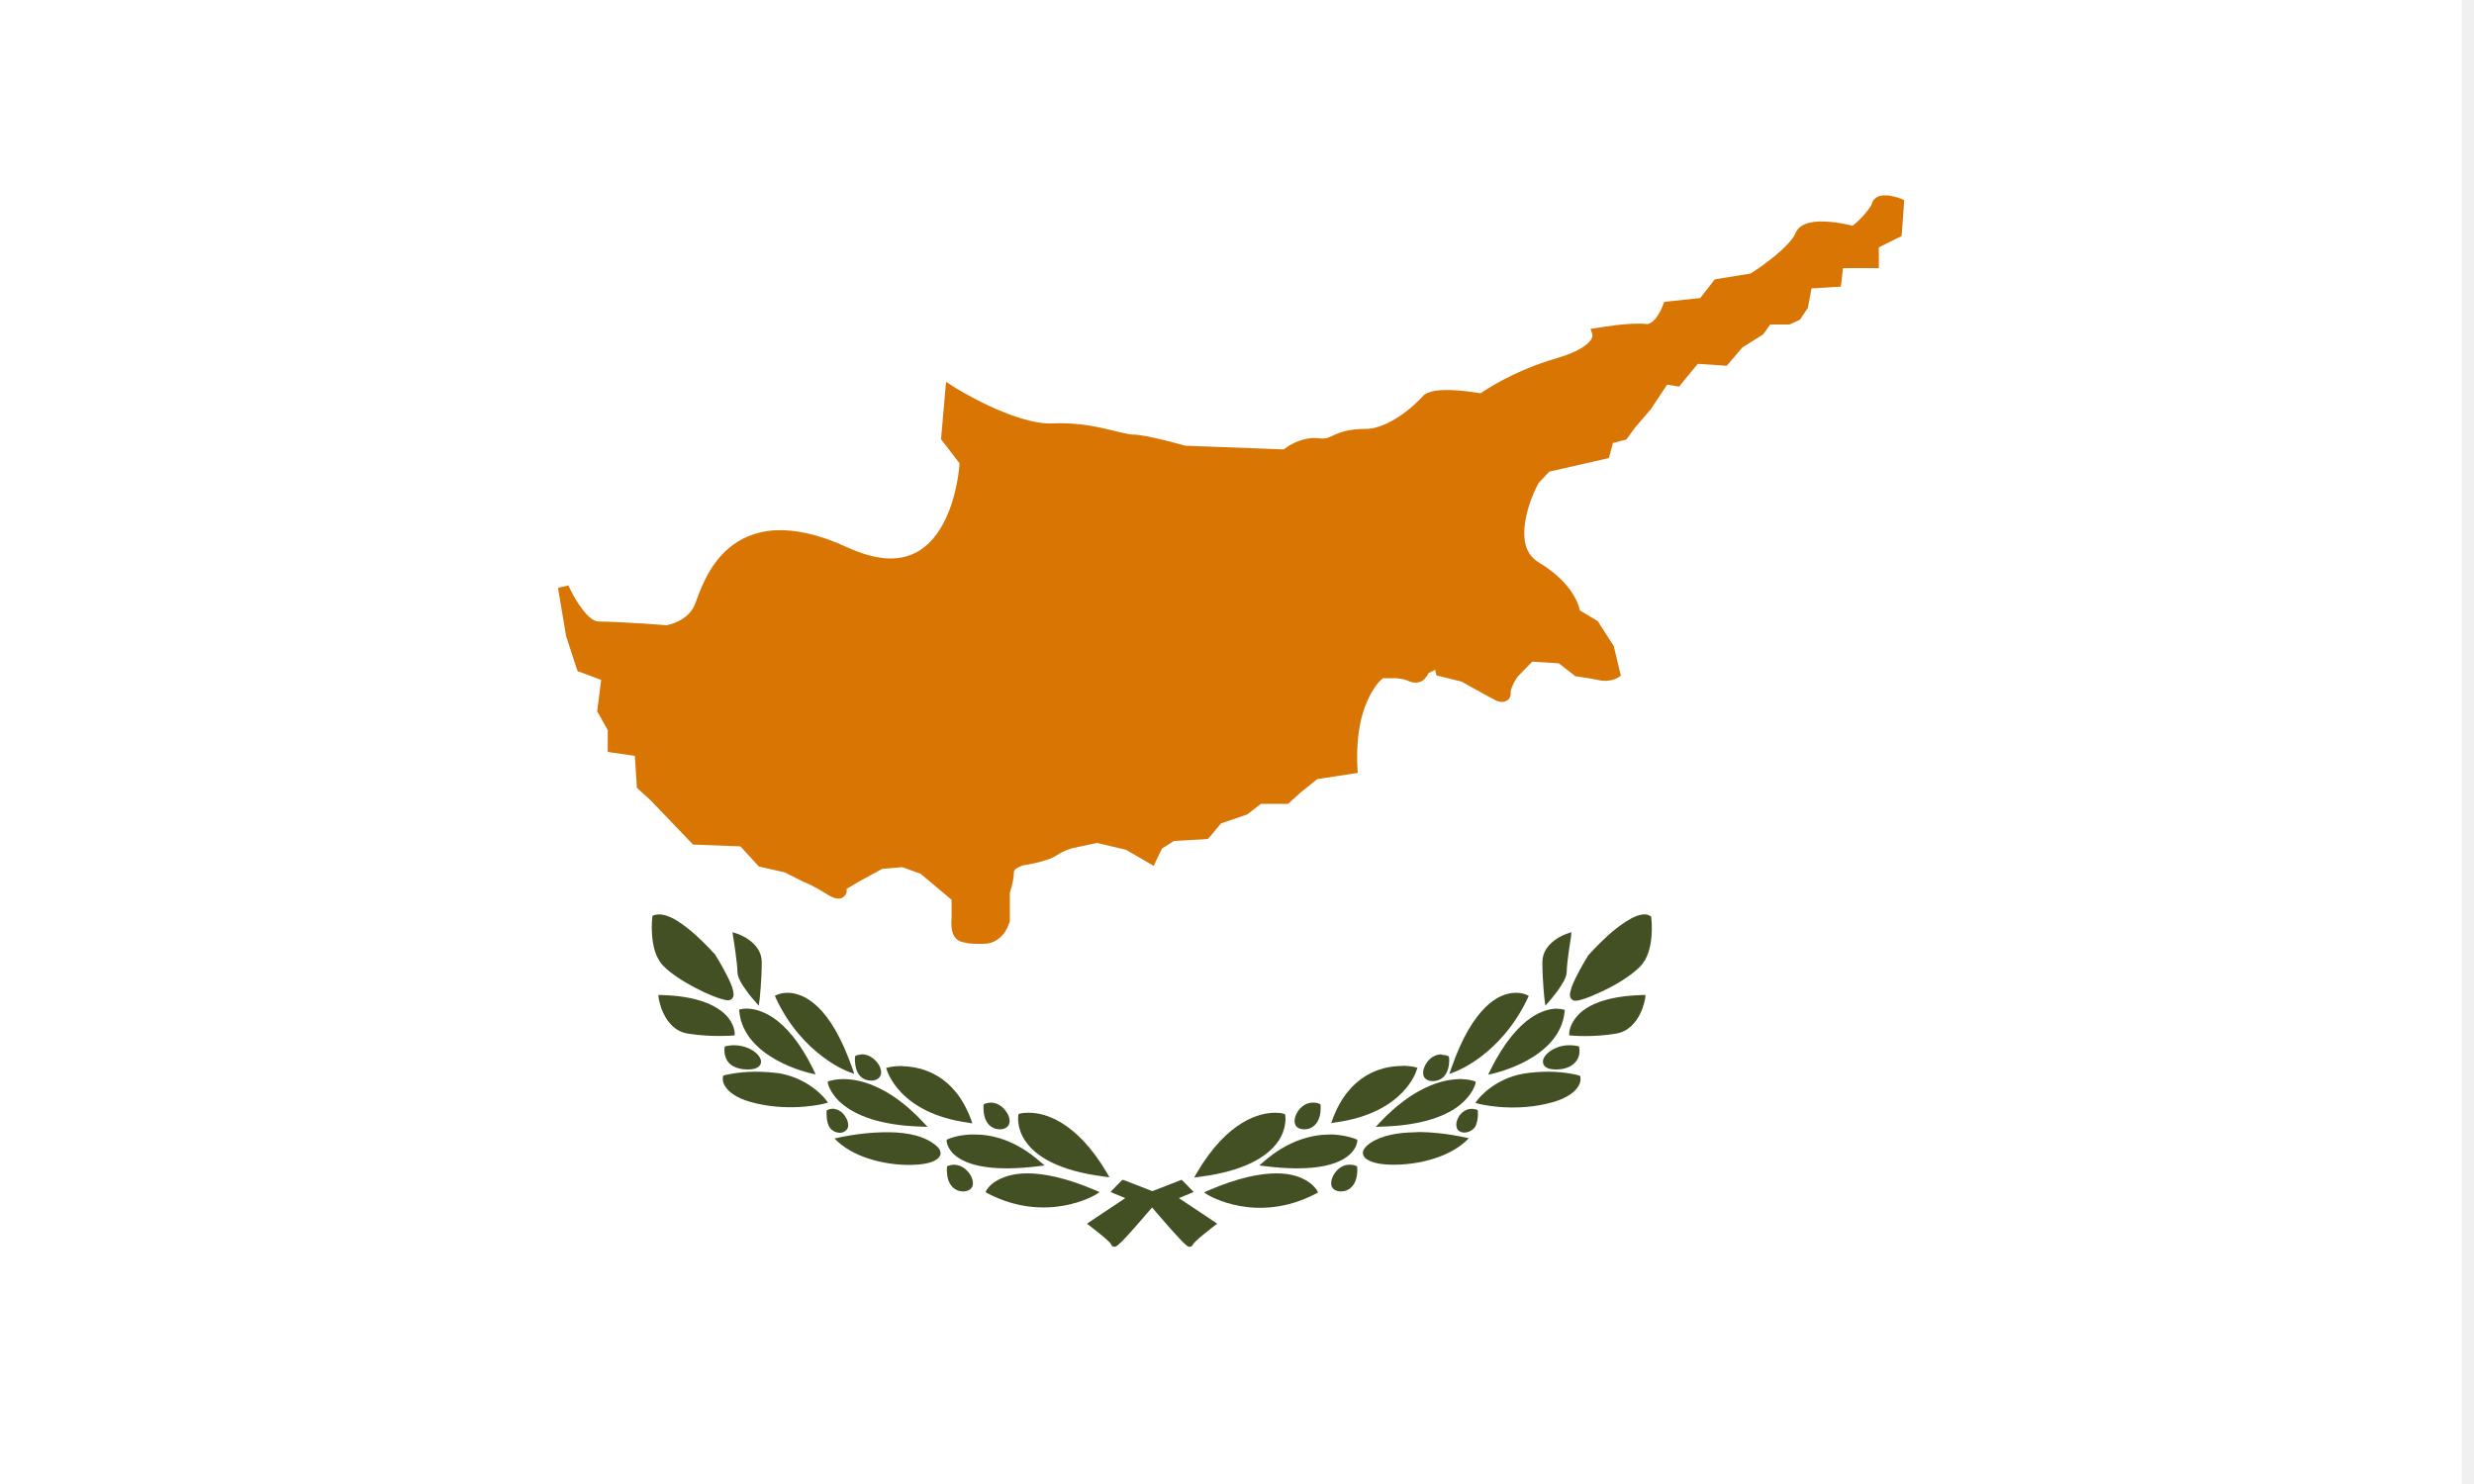
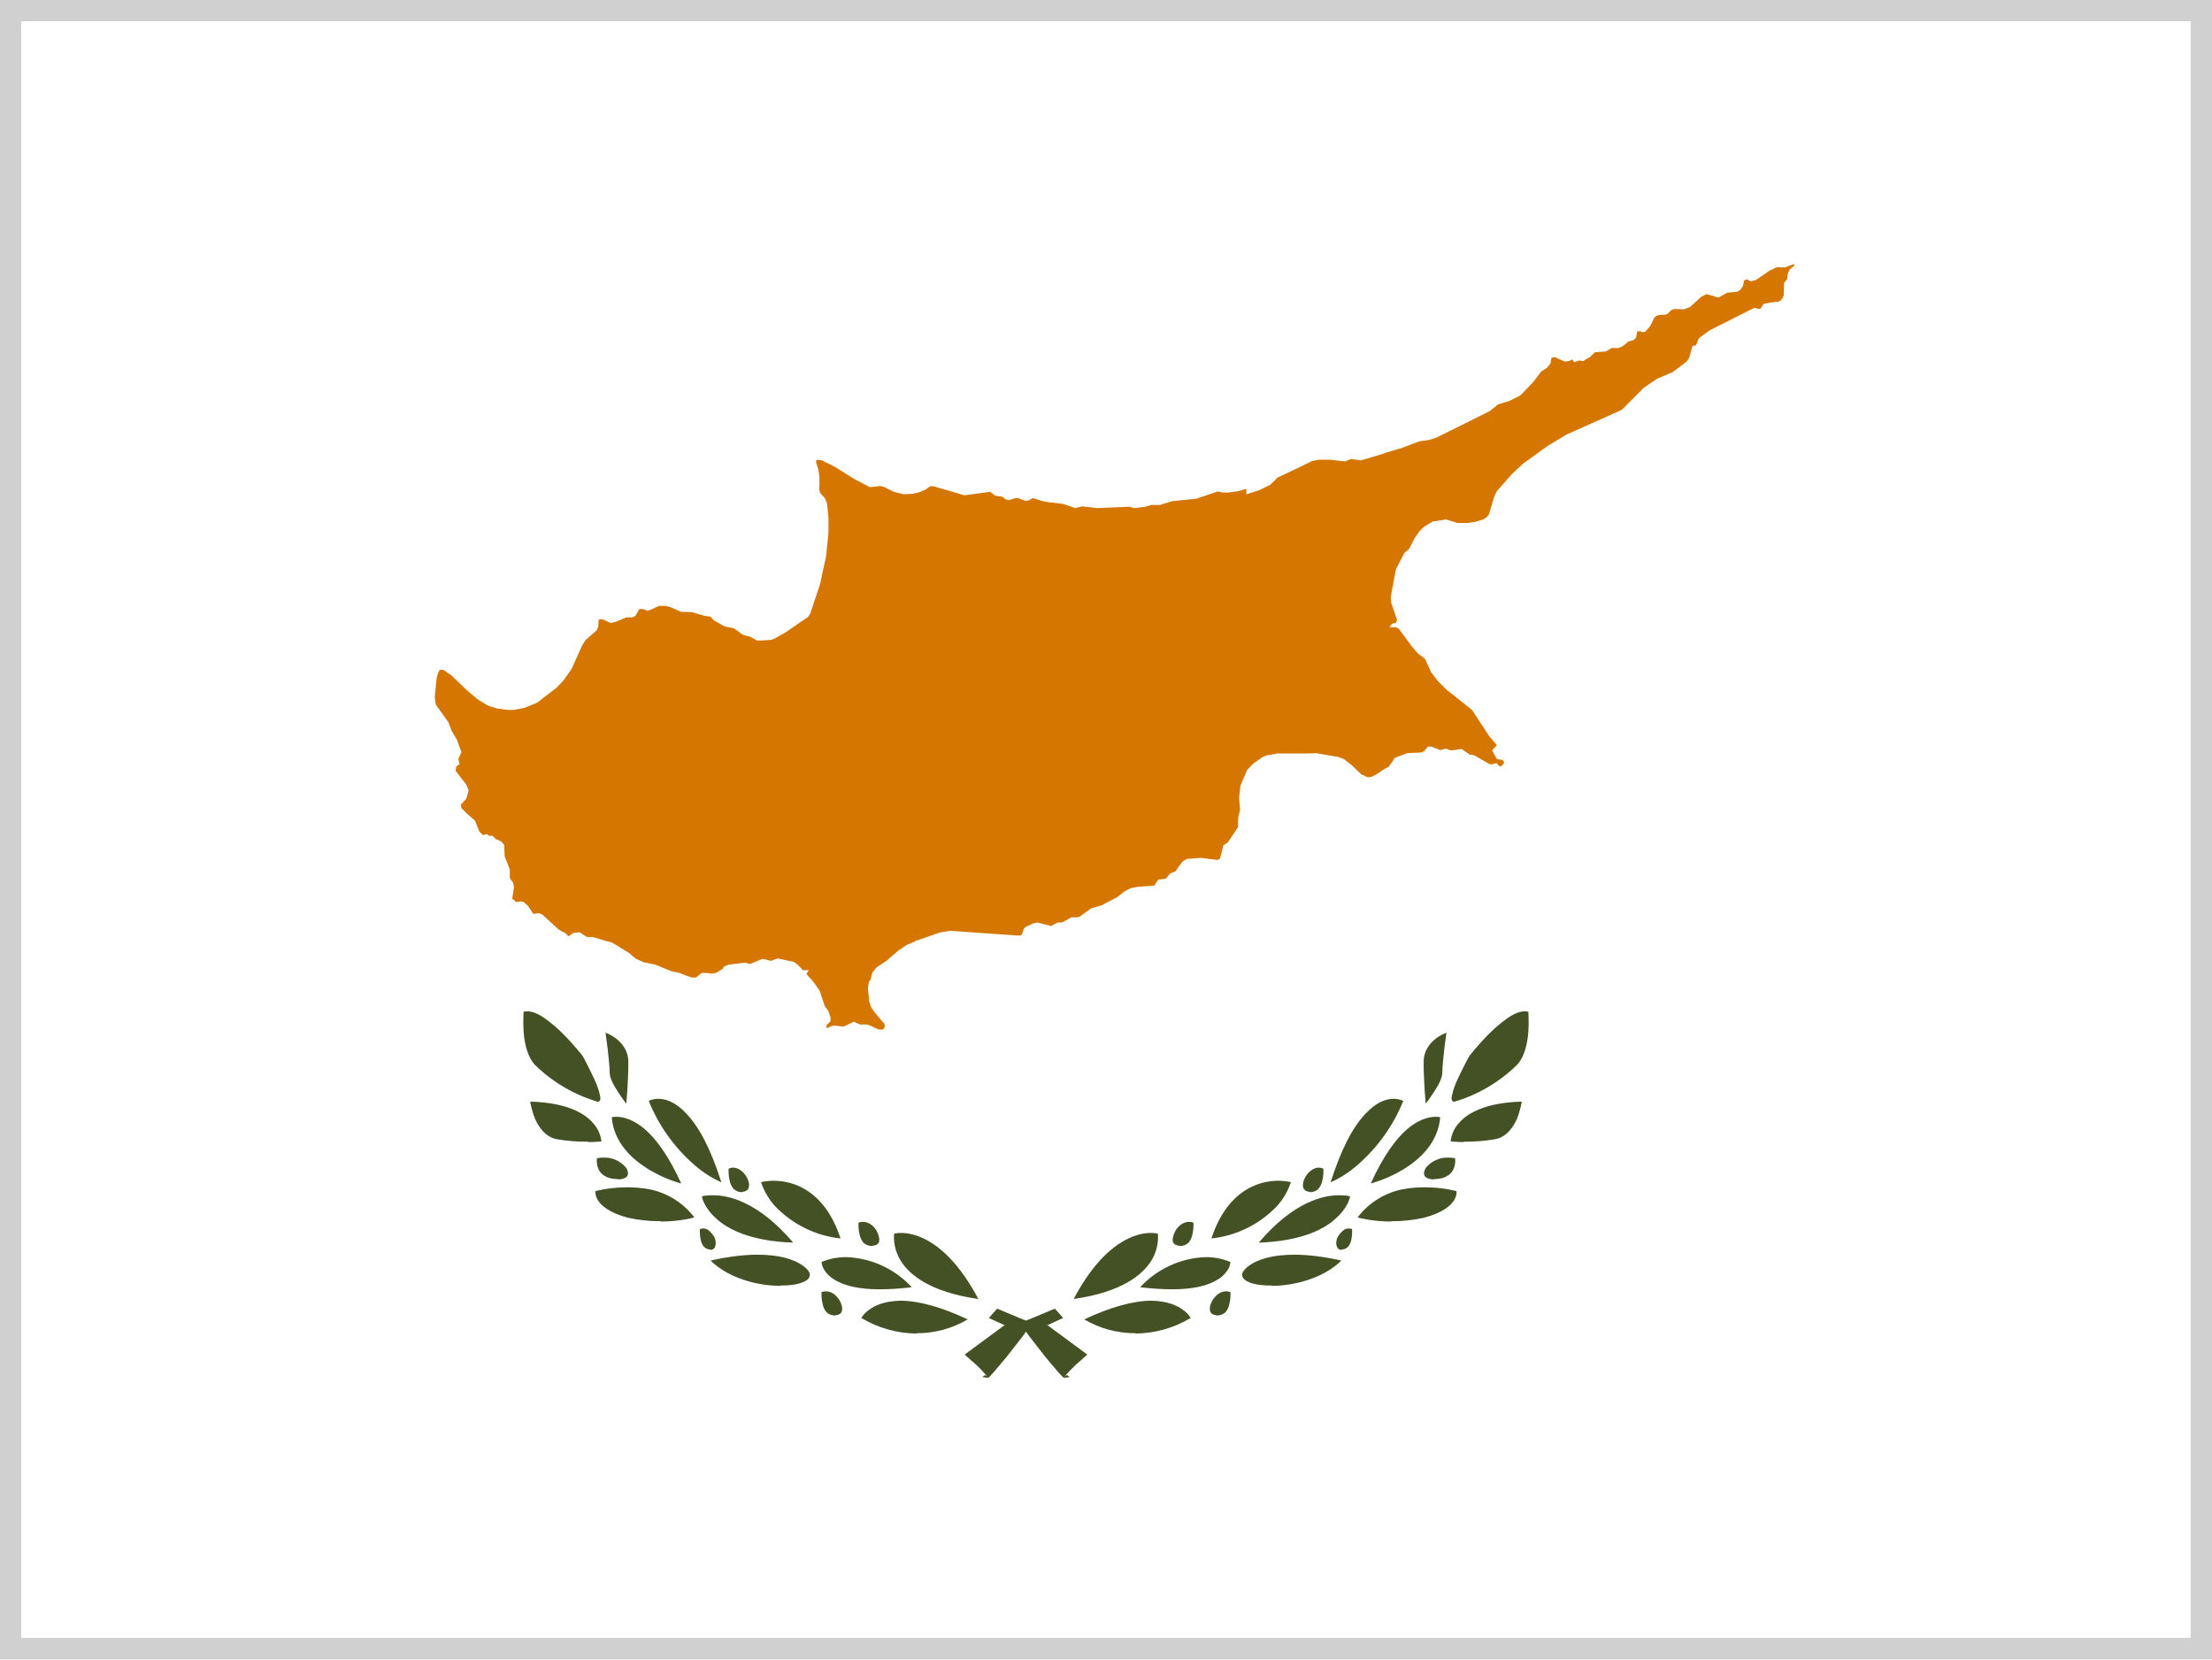
- <svg xmlns="http://www.w3.org/2000/svg" width="50px" height="30px" viewBox="0 0 50 30" version="1.1">
-   <g id="FranceConnect+" stroke="none" stroke-width="1" fill="none" fill-rule="evenodd">
-     <g id="flag/cyprus" fill-rule="nonzero">
-       <rect id="Rectangle" fill="#FFFFFF" x="0" y="0" width="49.751" height="30" />
-       <path d="M13.317,18.485 C13.284,18.485 13.25,18.49 13.223,18.5 L13.19,18.51 L13.184,18.54 C13.184,18.54 13.162,18.705 13.179,18.91 C13.195,19.115 13.245,19.36 13.405,19.525 C13.56,19.685 13.814,19.845 14.063,19.975 C14.312,20.105 14.549,20.2 14.693,20.22 C14.715,20.225 14.743,20.22 14.765,20.21 C14.787,20.2 14.804,20.18 14.815,20.16 C14.831,20.12 14.826,20.085 14.82,20.045 C14.804,19.96 14.76,19.855 14.704,19.745 C14.599,19.53 14.461,19.31 14.461,19.31 L14.461,19.305 L14.456,19.3 C14.456,19.3 14.279,19.1 14.052,18.895 C13.936,18.795 13.809,18.69 13.687,18.615 C13.566,18.54 13.438,18.485 13.317,18.485 Z" id="Path" fill="#435024" />
-       <path d="M33.239,18.485 C33.118,18.485 32.996,18.545 32.869,18.625 C32.742,18.705 32.615,18.805 32.504,18.905 C32.278,19.11 32.101,19.31 32.101,19.31 L32.095,19.315 L32.095,19.32 C32.095,19.32 31.957,19.54 31.852,19.755 C31.797,19.865 31.752,19.97 31.736,20.055 C31.725,20.095 31.725,20.135 31.741,20.17 C31.752,20.19 31.769,20.21 31.791,20.22 C31.813,20.23 31.841,20.23 31.863,20.23 C32.007,20.21 32.244,20.11 32.493,19.985 C32.742,19.86 32.996,19.695 33.151,19.535 C33.311,19.37 33.361,19.125 33.378,18.92 C33.394,18.715 33.372,18.55 33.372,18.55 L33.367,18.52 L33.333,18.51 C33.306,18.49 33.273,18.485 33.239,18.485 Z" id="Path" fill="#435024" />
-       <path d="M14.804,18.845 L14.815,18.925 C14.815,18.925 14.837,19.055 14.859,19.215 C14.881,19.375 14.903,19.55 14.903,19.64 C14.903,19.76 14.992,19.9 15.08,20.02 C15.163,20.14 15.252,20.235 15.252,20.235 L15.334,20.33 L15.351,20.21 C15.351,20.21 15.395,19.83 15.395,19.45 C15.395,19.035 14.898,18.875 14.898,18.875 L14.804,18.845 Z" id="Path" fill="#435024" />
-       <path d="M31.758,18.845 L31.669,18.875 C31.669,18.875 31.172,19.035 31.172,19.45 C31.172,19.83 31.216,20.21 31.216,20.21 L31.233,20.33 L31.316,20.235 C31.316,20.235 31.399,20.14 31.487,20.02 C31.57,19.9 31.664,19.76 31.664,19.64 C31.664,19.55 31.686,19.37 31.708,19.215 C31.73,19.06 31.752,18.925 31.752,18.925 L31.758,18.845 Z" id="Path" fill="#435024" />
-       <path d="M15.887,20.07 C15.777,20.075 15.705,20.11 15.705,20.11 L15.661,20.13 L15.677,20.17 C15.948,20.755 16.318,21.13 16.617,21.355 C16.915,21.585 17.159,21.67 17.159,21.67 L17.264,21.71 L17.231,21.61 C17.004,20.96 16.761,20.58 16.534,20.36 C16.307,20.14 16.092,20.075 15.937,20.07 C15.92,20.07 15.904,20.07 15.887,20.07 Z" id="Path" fill="#435024" />
-       <path d="M30.619,20.07 C30.464,20.075 30.249,20.135 30.022,20.36 C29.795,20.585 29.547,20.965 29.326,21.61 L29.292,21.71 L29.397,21.67 C29.397,21.67 29.635,21.585 29.939,21.355 C30.238,21.125 30.608,20.75 30.879,20.17 L30.896,20.13 L30.851,20.11 C30.851,20.11 30.779,20.075 30.669,20.07 C30.652,20.07 30.636,20.07 30.619,20.07 Z" id="Path" fill="#435024" />
-       <path d="M13.306,20.115 L13.311,20.175 C13.311,20.175 13.333,20.335 13.416,20.5 C13.499,20.665 13.643,20.855 13.903,20.895 C14.373,20.97 14.798,20.935 14.798,20.935 L14.848,20.93 L14.848,20.885 C14.848,20.885 14.848,20.69 14.655,20.505 C14.461,20.32 14.091,20.135 13.372,20.115 L13.306,20.115 Z" id="Path" fill="#435024" />
-       <path d="M33.256,20.115 L33.19,20.115 C32.471,20.135 32.095,20.315 31.907,20.505 C31.719,20.695 31.714,20.885 31.714,20.885 L31.714,20.93 L31.763,20.935 C31.763,20.935 32.189,20.975 32.659,20.895 C32.913,20.855 33.062,20.665 33.145,20.5 C33.228,20.335 33.25,20.175 33.25,20.175 L33.256,20.115 Z" id="Path" fill="#435024" />
-       <path d="M15.064,20.39 C15.014,20.39 14.981,20.4 14.981,20.4 L14.936,20.41 L14.942,20.45 C14.986,20.925 15.351,21.24 15.694,21.43 C16.036,21.62 16.374,21.695 16.374,21.695 L16.484,21.72 L16.44,21.625 C16.164,21.055 15.876,20.745 15.627,20.575 C15.379,20.41 15.174,20.385 15.064,20.39 Z" id="Path" fill="#435024" />
-       <path d="M31.448,20.39 C31.332,20.395 31.15,20.43 30.934,20.58 C30.691,20.75 30.404,21.06 30.122,21.63 L30.077,21.725 L30.188,21.7 C30.188,21.7 30.52,21.625 30.868,21.435 C31.211,21.245 31.575,20.93 31.62,20.455 L31.625,20.415 L31.581,20.405 C31.581,20.405 31.548,20.395 31.498,20.395 C31.481,20.39 31.465,20.39 31.448,20.39 Z" id="Path" fill="#435024" />
-       <path d="M14.831,21.13 C14.787,21.13 14.737,21.135 14.688,21.145 L14.649,21.155 L14.643,21.19 C14.643,21.19 14.627,21.295 14.677,21.405 C14.726,21.515 14.859,21.62 15.113,21.62 C15.229,21.62 15.312,21.595 15.357,21.535 C15.401,21.475 15.379,21.405 15.334,21.345 C15.246,21.23 15.058,21.13 14.831,21.13 Z" id="Path" fill="#435024" />
-       <path d="M31.73,21.13 C31.504,21.125 31.316,21.23 31.227,21.345 C31.183,21.405 31.166,21.475 31.205,21.535 C31.244,21.595 31.332,21.62 31.448,21.62 C31.703,21.62 31.83,21.51 31.885,21.405 C31.94,21.3 31.918,21.19 31.918,21.19 L31.913,21.155 L31.874,21.145 C31.824,21.135 31.774,21.13 31.73,21.13 Z" id="Path" fill="#435024" />
-       <path d="M17.418,21.315 C17.385,21.315 17.347,21.325 17.313,21.335 L17.286,21.345 L17.28,21.375 C17.28,21.375 17.269,21.485 17.302,21.6 C17.319,21.66 17.347,21.72 17.396,21.765 C17.446,21.815 17.518,21.845 17.612,21.845 C17.7,21.845 17.767,21.805 17.794,21.745 C17.822,21.685 17.805,21.62 17.778,21.555 C17.717,21.44 17.584,21.31 17.418,21.315 Z" id="Path" fill="#435024" />
-       <path d="M29.11,21.315 C28.955,21.325 28.839,21.445 28.789,21.565 C28.762,21.63 28.751,21.695 28.773,21.755 C28.795,21.815 28.867,21.855 28.955,21.855 C29.049,21.855 29.121,21.82 29.171,21.775 C29.221,21.725 29.248,21.665 29.265,21.61 C29.298,21.495 29.287,21.385 29.287,21.385 L29.281,21.355 L29.254,21.345 C29.221,21.33 29.182,21.325 29.149,21.325 C29.132,21.315 29.121,21.315 29.11,21.315 Z" id="Path" fill="#435024" />
-       <path d="M18.192,21.55 C18.054,21.555 17.966,21.575 17.966,21.575 L17.91,21.59 L17.927,21.64 C17.927,21.64 17.993,21.86 18.226,22.1 C18.463,22.34 18.872,22.6 19.563,22.695 L19.652,22.71 L19.624,22.63 C19.292,21.73 18.635,21.565 18.253,21.555 C18.237,21.55 18.214,21.55 18.192,21.55 Z" id="Path" fill="#435024" />
-       <path d="M28.303,21.55 C27.922,21.555 27.264,21.725 26.932,22.625 L26.904,22.705 L26.993,22.69 C27.684,22.595 28.093,22.335 28.331,22.095 C28.568,21.855 28.629,21.635 28.629,21.635 L28.646,21.585 L28.59,21.57 C28.59,21.57 28.502,21.55 28.364,21.545 C28.347,21.55 28.325,21.55 28.303,21.55 Z" id="Path" fill="#435024" />
-       <path d="M15.246,21.665 C14.898,21.67 14.649,21.735 14.649,21.735 L14.616,21.745 L14.61,21.775 C14.61,21.775 14.605,21.805 14.61,21.845 C14.616,21.885 14.632,21.935 14.677,21.99 C14.76,22.105 14.936,22.23 15.301,22.31 C16.025,22.475 16.661,22.31 16.661,22.31 L16.733,22.29 L16.689,22.23 C16.689,22.23 16.379,21.815 15.766,21.7 C15.583,21.675 15.406,21.665 15.246,21.665 Z" id="Path" fill="#435024" />
-       <path d="M31.31,21.665 C31.15,21.665 30.973,21.675 30.785,21.705 C30.171,21.815 29.862,22.235 29.862,22.235 L29.818,22.295 L29.889,22.315 C29.889,22.315 30.525,22.48 31.249,22.315 C31.614,22.235 31.791,22.105 31.874,21.995 C31.918,21.94 31.935,21.885 31.94,21.85 C31.946,21.815 31.94,21.78 31.94,21.78 L31.935,21.75 L31.902,21.74 C31.907,21.735 31.658,21.67 31.31,21.665 Z" id="Path" fill="#435024" />
-       <path d="M17.009,21.815 C16.866,21.82 16.772,21.85 16.772,21.85 L16.727,21.865 L16.733,21.905 C16.733,21.905 16.744,21.96 16.788,22.04 C16.833,22.12 16.904,22.225 17.037,22.33 C17.297,22.54 17.767,22.75 18.618,22.775 L18.745,22.78 L18.662,22.69 C17.949,21.925 17.336,21.805 17.009,21.815 Z" id="Path" fill="#435024" />
-       <path d="M29.48,21.815 C29.143,21.825 28.563,21.975 27.888,22.69 L27.805,22.78 L27.933,22.775 C28.784,22.75 29.259,22.54 29.514,22.33 C29.641,22.225 29.718,22.12 29.762,22.04 C29.807,21.96 29.818,21.905 29.818,21.905 L29.823,21.865 L29.779,21.85 C29.779,21.85 29.69,21.82 29.541,21.815 C29.525,21.81 29.502,21.81 29.48,21.815 Z" id="Path" fill="#435024" />
-       <path d="M20.017,22.29 C19.983,22.29 19.945,22.3 19.912,22.31 L19.884,22.32 L19.878,22.35 C19.878,22.35 19.867,22.46 19.9,22.58 C19.917,22.64 19.945,22.695 19.994,22.745 C20.044,22.795 20.116,22.83 20.21,22.83 C20.299,22.83 20.365,22.79 20.392,22.73 C20.415,22.67 20.404,22.605 20.376,22.54 C20.315,22.415 20.188,22.285 20.017,22.29 Z" id="Path" fill="#435024" />
-       <path d="M26.512,22.29 C26.357,22.3 26.241,22.42 26.191,22.54 C26.164,22.605 26.153,22.67 26.175,22.73 C26.197,22.79 26.269,22.83 26.357,22.83 C26.451,22.83 26.523,22.795 26.573,22.745 C26.622,22.695 26.65,22.635 26.667,22.58 C26.7,22.465 26.689,22.35 26.689,22.35 L26.683,22.32 L26.656,22.31 C26.622,22.295 26.584,22.29 26.551,22.29 C26.534,22.29 26.523,22.29 26.512,22.29 Z" id="Path" fill="#435024" />
-       <path d="M16.821,22.415 C16.794,22.415 16.761,22.42 16.733,22.435 L16.705,22.45 L16.705,22.48 C16.705,22.48 16.7,22.575 16.722,22.68 C16.733,22.73 16.755,22.785 16.794,22.825 C16.833,22.865 16.899,22.9 16.976,22.9 C17.048,22.9 17.109,22.855 17.131,22.805 C17.153,22.755 17.142,22.695 17.12,22.64 C17.098,22.585 17.059,22.53 17.015,22.49 C16.971,22.45 16.893,22.41 16.821,22.415 Z" id="Path" fill="#435024" />
-       <path d="M29.74,22.415 C29.668,22.415 29.608,22.445 29.558,22.485 C29.508,22.525 29.475,22.58 29.453,22.635 C29.431,22.69 29.425,22.745 29.442,22.8 C29.458,22.855 29.519,22.895 29.596,22.895 C29.674,22.895 29.735,22.86 29.779,22.82 C29.823,22.78 29.84,22.725 29.851,22.675 C29.878,22.575 29.867,22.475 29.867,22.475 L29.867,22.445 L29.84,22.43 C29.795,22.42 29.768,22.415 29.74,22.415 Z" id="Path" fill="#435024" />
-       <path d="M20.785,22.495 C20.685,22.495 20.619,22.51 20.619,22.51 L20.586,22.52 L20.58,22.55 C20.58,22.55 20.536,22.805 20.735,23.085 C20.934,23.365 21.371,23.665 22.311,23.785 L22.421,23.8 L22.371,23.71 C21.741,22.64 21.083,22.49 20.785,22.495 Z" id="Path" fill="#435024" />
-       <path d="M25.771,22.495 C25.473,22.495 24.815,22.64 24.185,23.715 L24.135,23.805 L24.245,23.79 C25.185,23.67 25.622,23.365 25.821,23.09 C26.02,22.81 25.976,22.555 25.976,22.555 L25.97,22.525 L25.937,22.515 C25.937,22.51 25.876,22.495 25.771,22.495 Z" id="Path" fill="#435024" />
-       <path d="M17.833,22.89 C17.369,22.9 16.96,22.995 16.96,22.995 L16.866,23.015 L16.932,23.08 C17.319,23.43 17.944,23.555 18.402,23.55 C18.635,23.545 18.817,23.515 18.928,23.44 C18.983,23.405 19.022,23.345 19.005,23.285 C18.994,23.225 18.944,23.17 18.861,23.115 C18.59,22.92 18.192,22.88 17.833,22.89 Z" id="Path" fill="#435024" />
-       <path d="M28.59,22.89 C28.27,22.895 27.933,22.945 27.689,23.11 C27.612,23.165 27.562,23.22 27.546,23.28 C27.535,23.34 27.568,23.4 27.623,23.435 C27.734,23.51 27.922,23.545 28.148,23.545 C28.607,23.55 29.232,23.425 29.619,23.075 L29.685,23.01 L29.591,22.99 C29.591,22.99 29.187,22.895 28.718,22.885 C28.684,22.885 28.635,22.885 28.59,22.89 Z" id="Path" fill="#435024" />
-       <path d="M19.685,22.935 C19.663,22.935 19.641,22.935 19.619,22.935 C19.342,22.945 19.165,23.025 19.165,23.025 L19.132,23.04 L19.132,23.075 C19.132,23.075 19.138,23.13 19.171,23.195 C19.204,23.26 19.27,23.345 19.392,23.42 C19.635,23.57 20.1,23.685 20.995,23.575 L21.111,23.56 L21.028,23.49 C20.52,23.04 20.033,22.93 19.685,22.935 Z" id="Path" fill="#435024" />
-       <path d="M26.877,22.935 C26.528,22.935 26.036,23.045 25.533,23.49 L25.451,23.56 L25.567,23.575 C26.462,23.685 26.926,23.57 27.17,23.42 C27.291,23.345 27.358,23.26 27.391,23.195 C27.424,23.13 27.43,23.075 27.43,23.075 L27.43,23.04 L27.396,23.025 C27.396,23.025 27.219,22.95 26.943,22.935 C26.921,22.935 26.899,22.935 26.877,22.935 Z" id="Path" fill="#435024" />
-       <path d="M19.276,23.545 C19.243,23.545 19.204,23.555 19.171,23.565 L19.143,23.575 L19.138,23.605 C19.138,23.605 19.127,23.715 19.16,23.835 C19.176,23.895 19.204,23.95 19.254,24 C19.303,24.05 19.375,24.085 19.469,24.085 C19.558,24.085 19.624,24.045 19.652,23.985 C19.674,23.925 19.663,23.86 19.635,23.795 C19.574,23.67 19.447,23.545 19.276,23.545 Z" id="Path" fill="#435024" />
-       <path d="M27.253,23.545 C27.098,23.555 26.982,23.675 26.932,23.795 C26.904,23.86 26.893,23.925 26.915,23.985 C26.938,24.045 27.009,24.085 27.098,24.085 C27.192,24.085 27.264,24.05 27.313,24 C27.363,23.95 27.391,23.89 27.407,23.835 C27.441,23.72 27.43,23.605 27.43,23.605 L27.424,23.575 L27.396,23.565 C27.363,23.55 27.324,23.545 27.291,23.545 C27.269,23.545 27.264,23.545 27.253,23.545 Z" id="Path" fill="#435024" />
-       <path d="M20.763,23.72 C20.448,23.72 20.243,23.805 20.116,23.885 C19.989,23.965 19.939,24.06 19.939,24.06 L19.917,24.1 L19.961,24.125 C21.166,24.75 22.145,24.15 22.145,24.15 L22.222,24.1 L22.134,24.06 C21.537,23.805 21.089,23.72 20.763,23.72 Z" id="Path" fill="#435024" />
-       <path d="M25.799,23.72 C25.473,23.72 25.025,23.805 24.422,24.065 L24.334,24.105 L24.411,24.155 C24.411,24.155 25.39,24.76 26.595,24.13 L26.639,24.105 L26.617,24.065 C26.617,24.065 26.567,23.975 26.44,23.89 C26.313,23.805 26.114,23.72 25.799,23.72 Z" id="Path" fill="#435024" />
-       <path d="M22.687,23.85 L22.659,23.875 L22.493,24.045 L22.443,24.095 L22.51,24.125 L22.742,24.22 L22.023,24.7 L21.968,24.74 L22.023,24.78 C22.023,24.78 22.134,24.865 22.25,24.96 C22.305,25.005 22.366,25.055 22.405,25.095 C22.427,25.115 22.443,25.135 22.449,25.145 C22.454,25.155 22.46,25.165 22.46,25.16 C22.46,25.165 22.46,25.17 22.465,25.175 C22.471,25.185 22.482,25.195 22.499,25.2 C22.526,25.21 22.543,25.2 22.548,25.2 C22.565,25.19 22.57,25.185 22.587,25.175 C22.609,25.155 22.642,25.125 22.681,25.09 C22.753,25.015 22.847,24.91 22.941,24.805 C23.101,24.625 23.234,24.465 23.284,24.41 C23.333,24.465 23.466,24.625 23.626,24.805 C23.72,24.91 23.814,25.015 23.886,25.09 C23.925,25.125 23.952,25.155 23.98,25.175 C23.991,25.185 23.997,25.19 24.019,25.2 C24.03,25.205 24.041,25.21 24.069,25.2 C24.08,25.195 24.096,25.185 24.102,25.175 C24.107,25.17 24.107,25.165 24.107,25.16 C24.107,25.16 24.107,25.155 24.118,25.145 C24.129,25.13 24.146,25.115 24.163,25.095 C24.201,25.055 24.262,25.005 24.317,24.96 C24.433,24.865 24.544,24.78 24.544,24.78 L24.599,24.74 L24.544,24.7 L23.825,24.22 L24.057,24.125 L24.124,24.095 L24.074,24.045 L23.908,23.875 L23.881,23.85 L23.842,23.865 L23.289,24.08 L22.736,23.865 L22.687,23.85 Z" id="Path" fill="#435024" />
-       <path d="M38.082,3.95 C38.049,3.95 38.015,3.955 37.982,3.965 C37.916,3.985 37.844,4.045 37.828,4.125 C37.816,4.17 37.711,4.31 37.606,4.415 C37.523,4.5 37.468,4.54 37.441,4.565 C37.369,4.545 37.203,4.505 36.987,4.485 C36.855,4.475 36.711,4.47 36.584,4.5 C36.457,4.525 36.329,4.595 36.285,4.72 C36.241,4.84 36.009,5.07 35.788,5.24 C35.578,5.405 35.395,5.52 35.379,5.53 L34.699,5.64 L34.655,5.65 L34.627,5.685 L34.362,6.025 L33.704,6.095 L33.632,6.105 L33.61,6.165 C33.61,6.165 33.571,6.28 33.499,6.385 C33.466,6.44 33.422,6.485 33.378,6.515 C33.339,6.545 33.306,6.555 33.267,6.55 C33.096,6.53 32.852,6.55 32.648,6.575 C32.443,6.6 32.272,6.63 32.272,6.63 L32.145,6.65 L32.184,6.76 C32.184,6.76 32.184,6.76 32.184,6.78 C32.184,6.8 32.178,6.835 32.145,6.88 C32.078,6.97 31.907,7.11 31.465,7.24 C30.569,7.5 29.983,7.91 29.923,7.95 C29.491,7.88 29.215,7.875 29.049,7.895 C28.961,7.905 28.9,7.925 28.861,7.94 C28.839,7.95 28.823,7.955 28.811,7.965 C28.8,7.97 28.784,7.98 28.784,7.98 L28.778,7.985 L28.773,7.99 C28.773,7.99 28.624,8.165 28.397,8.335 C28.17,8.505 27.872,8.67 27.606,8.67 C27.28,8.67 27.092,8.735 26.971,8.79 C26.849,8.845 26.799,8.88 26.661,8.86 C26.291,8.82 25.998,9.04 25.948,9.085 L23.952,9.01 C23.936,9.005 23.759,8.955 23.538,8.9 C23.306,8.845 23.051,8.785 22.891,8.785 C22.808,8.785 22.587,8.725 22.305,8.66 C22.023,8.595 21.664,8.54 21.255,8.56 C20.901,8.575 20.398,8.395 19.989,8.205 C19.585,8.015 19.276,7.82 19.276,7.82 L19.121,7.72 L19.104,7.895 L19.022,8.84 L19.016,8.875 L19.038,8.905 L19.392,9.365 C19.392,9.415 19.348,10.06 19.055,10.6 C18.9,10.88 18.69,11.115 18.386,11.225 C18.082,11.335 17.684,11.32 17.125,11.065 C16.54,10.795 16.059,10.7 15.666,10.72 C15.274,10.74 14.964,10.885 14.737,11.075 C14.284,11.455 14.124,12.02 14.046,12.215 C13.908,12.565 13.488,12.635 13.472,12.64 C13.433,12.635 12.488,12.565 12.101,12.565 C12.051,12.565 11.979,12.535 11.907,12.47 C11.835,12.405 11.763,12.31 11.697,12.215 C11.57,12.025 11.487,11.835 11.487,11.835 L11.277,11.885 L11.443,12.87 L11.443,12.875 L11.448,12.88 L11.658,13.525 L11.675,13.57 L11.725,13.585 L12.15,13.745 L12.073,14.35 L12.067,14.38 L12.084,14.405 L12.283,14.76 L12.283,15.115 L12.283,15.2 L12.377,15.215 L12.83,15.28 L12.869,15.88 L12.869,15.92 L12.897,15.95 L13.14,16.17 L13.145,16.175 L13.975,17.04 L14.008,17.075 L14.052,17.075 L14.964,17.11 L15.312,17.49 L15.334,17.515 L15.373,17.525 L15.86,17.635 L16.224,17.82 L16.23,17.825 L16.235,17.825 C16.235,17.825 16.429,17.895 16.716,18.08 C16.799,18.13 16.86,18.16 16.932,18.165 C16.971,18.165 17.009,18.16 17.043,18.135 C17.076,18.115 17.092,18.085 17.103,18.06 C17.12,18.02 17.109,17.995 17.109,17.97 L17.43,17.78 L17.435,17.78 L17.828,17.565 L18.237,17.53 L18.607,17.665 L19.232,18.19 L19.232,18.565 L19.232,18.565 C19.232,18.575 19.221,18.655 19.232,18.75 C19.237,18.8 19.248,18.855 19.276,18.91 C19.303,18.965 19.359,19.02 19.436,19.04 C19.596,19.075 19.547,19.08 19.878,19.08 C20.094,19.08 20.232,18.955 20.31,18.84 C20.381,18.73 20.409,18.62 20.409,18.62 L20.409,18.61 L20.409,18.6 L20.409,18.045 C20.42,18.02 20.492,17.79 20.492,17.62 C20.492,17.61 20.498,17.605 20.509,17.585 C20.52,17.565 20.553,17.55 20.58,17.535 C20.636,17.505 20.68,17.49 20.691,17.49 C20.691,17.49 20.697,17.49 20.697,17.49 C20.697,17.49 20.702,17.49 20.702,17.49 C20.713,17.49 20.818,17.47 20.951,17.44 C21.089,17.405 21.249,17.365 21.365,17.285 C21.515,17.185 21.658,17.155 21.658,17.15 L22.172,17.04 L22.758,17.18 L23.206,17.44 L23.317,17.505 L23.367,17.395 L23.483,17.155 L23.726,17 L24.362,16.965 L24.411,16.96 L24.444,16.925 L24.677,16.645 L25.191,16.47 L25.207,16.465 L25.224,16.45 L25.484,16.25 L25.987,16.25 L26.031,16.25 L26.064,16.22 L26.269,16.035 L26.274,16.03 L26.622,15.75 L27.341,15.64 L27.441,15.625 L27.435,15.535 C27.396,14.81 27.535,14.35 27.684,14.065 C27.811,13.82 27.922,13.73 27.949,13.71 L28.198,13.71 C28.198,13.71 28.342,13.71 28.485,13.775 C28.552,13.805 28.624,13.805 28.684,13.79 C28.745,13.775 28.784,13.735 28.811,13.7 C28.85,13.655 28.856,13.635 28.867,13.61 L29.005,13.54 L29.016,13.595 L29.033,13.655 L29.099,13.67 L29.541,13.78 C29.558,13.79 29.867,13.965 30.072,14.075 C30.177,14.13 30.243,14.18 30.343,14.19 C30.392,14.195 30.464,14.17 30.498,14.125 C30.531,14.08 30.531,14.04 30.531,13.99 C30.531,13.95 30.564,13.86 30.603,13.79 C30.641,13.72 30.68,13.67 30.68,13.67 C30.68,13.67 30.68,13.67 30.68,13.67 L30.967,13.375 L31.504,13.41 L31.813,13.65 L31.835,13.67 L31.868,13.675 C31.868,13.675 32.161,13.715 32.316,13.75 C32.532,13.8 32.698,13.7 32.698,13.7 L32.758,13.66 L32.742,13.595 L32.615,13.065 L32.609,13.05 L32.598,13.035 L32.305,12.58 L32.294,12.56 L32.272,12.545 L31.929,12.34 C31.918,12.285 31.896,12.195 31.813,12.05 C31.703,11.855 31.487,11.605 31.1,11.37 C30.94,11.275 30.857,11.135 30.824,10.97 C30.79,10.805 30.807,10.615 30.846,10.43 C30.923,10.075 31.089,9.775 31.095,9.765 L31.31,9.535 L31.946,9.39 L32.449,9.275 L32.515,9.26 L32.532,9.2 L32.598,8.955 L32.83,8.895 L32.869,8.885 L32.891,8.855 L33.051,8.635 L33.057,8.63 L33.057,8.63 L33.344,8.295 L33.35,8.29 L33.355,8.285 L33.693,7.775 L33.87,7.805 L33.936,7.815 L33.975,7.765 L34.312,7.355 L34.837,7.39 L34.898,7.395 L34.931,7.355 L35.213,7.025 L35.616,6.77 L35.633,6.76 L35.644,6.745 L35.777,6.56 L36.136,6.56 L36.164,6.56 L36.186,6.55 L36.352,6.475 L36.379,6.46 L36.396,6.435 L36.523,6.245 L36.534,6.23 L36.54,6.21 L36.611,5.83 L37.109,5.8 L37.203,5.795 L37.214,5.71 L37.247,5.42 L37.861,5.42 L37.971,5.42 L37.971,5.32 L37.971,5 L38.375,4.8 L38.43,4.775 L38.436,4.72 L38.48,4.115 L38.485,4.045 L38.413,4.015 C38.413,4.015 38.308,3.975 38.192,3.955 C38.148,3.95 38.115,3.95 38.082,3.95 Z" id="Path" fill="#D87503" />
-     </g>
+ <svg xmlns="http://www.w3.org/2000/svg" width="52" height="39" viewBox="0 0 52 39" fill="none">
+   <g clip-path="url(#clip0_608_13095)">
+     <path d="M0 0H52V39H0V0Z" fill="white" />
+     <path d="M25.009 32.387C25.003 32.382 24.997 32.377 24.993 32.37H24.985L24.879 32.257L24.57 31.891L24.172 31.379L24.123 31.306L23.619 31.152L23.246 30.981L23.441 30.762L24.123 31.046L24.627 31.152L25.561 31.842L25.293 32.078C25.198 32.167 25.108 32.262 25.025 32.362L25.082 32.322L25.147 32.37L25.017 32.387H25.009ZM21.548 31.347C21.09 31.343 20.641 31.216 20.248 30.981C20.248 30.981 20.305 30.875 20.434 30.786C20.564 30.689 20.792 30.583 21.166 30.575C21.605 30.575 22.141 30.729 22.75 31.014C22.386 31.229 21.97 31.341 21.548 31.339V31.347ZM19.638 30.924C19.557 30.924 19.476 30.892 19.427 30.843C19.381 30.787 19.35 30.72 19.338 30.648C19.316 30.558 19.308 30.465 19.313 30.372C19.347 30.36 19.383 30.354 19.419 30.355C19.581 30.355 19.711 30.494 19.768 30.632C19.801 30.713 19.809 30.778 19.785 30.835C19.768 30.884 19.703 30.916 19.638 30.916V30.924ZM22.994 30.534C21.864 30.372 21.385 29.965 21.182 29.649C20.971 29.316 21.02 28.999 21.02 28.999C21.02 28.999 21.084 28.982 21.182 28.982C21.491 28.982 22.255 29.137 22.994 30.526V30.534ZM20.678 30.307C20.199 30.307 19.833 30.226 19.59 30.063C19.485 29.997 19.401 29.905 19.346 29.795C19.328 29.753 19.317 29.71 19.313 29.665C19.498 29.588 19.698 29.549 19.898 29.551C20.188 29.561 20.473 29.629 20.737 29.751C21 29.872 21.237 30.044 21.434 30.258C21.158 30.291 20.906 30.307 20.678 30.307ZM18.346 30.226C17.843 30.226 17.144 30.063 16.705 29.632C16.705 29.632 17.184 29.511 17.713 29.494H17.81C18.29 29.494 18.655 29.584 18.899 29.77C18.98 29.835 19.029 29.892 19.037 29.949C19.045 29.998 19.021 30.047 18.972 30.087C18.858 30.169 18.663 30.217 18.387 30.217H18.346V30.226ZM16.697 29.372C16.666 29.372 16.635 29.364 16.607 29.35C16.578 29.336 16.554 29.316 16.535 29.291C16.5 29.243 16.478 29.187 16.47 29.129C16.445 29.015 16.453 28.901 16.453 28.893C16.479 28.882 16.506 28.876 16.535 28.877C16.608 28.877 16.665 28.917 16.697 28.958C16.746 29.003 16.785 29.059 16.811 29.12C16.827 29.194 16.835 29.25 16.811 29.299C16.811 29.332 16.762 29.381 16.705 29.381L16.697 29.372ZM20.508 29.291C20.426 29.291 20.345 29.259 20.296 29.21C20.25 29.154 20.22 29.087 20.207 29.015C20.185 28.924 20.177 28.831 20.183 28.739C20.216 28.727 20.252 28.721 20.288 28.722C20.451 28.722 20.589 28.86 20.638 28.999C20.67 29.08 20.678 29.145 20.662 29.202C20.638 29.25 20.581 29.283 20.5 29.283L20.508 29.291ZM18.655 29.21C17.631 29.177 17.095 28.885 16.835 28.641C16.722 28.543 16.628 28.425 16.559 28.292C16.518 28.21 16.502 28.145 16.502 28.129C16.502 28.113 16.599 28.097 16.746 28.097H16.778C17.119 28.097 17.826 28.243 18.647 29.21H18.655ZM19.76 29.112C19.175 29.049 18.632 28.781 18.224 28.357C18.075 28.193 17.961 27.999 17.891 27.788C17.891 27.788 17.989 27.764 18.135 27.756C18.162 27.755 18.189 27.755 18.216 27.756C18.623 27.764 19.378 27.951 19.76 29.112ZM15.535 28.706C15.275 28.709 15.017 28.681 14.763 28.625C14.333 28.511 14.146 28.349 14.065 28.227C14.031 28.178 14.009 28.122 13.999 28.064C13.997 28.043 13.997 28.021 13.999 27.999C13.999 27.999 14.284 27.918 14.682 27.91C14.883 27.905 15.085 27.921 15.283 27.959C15.698 28.046 16.067 28.28 16.323 28.617C16.323 28.617 15.998 28.714 15.535 28.714V28.706ZM17.445 28.024C17.407 28.025 17.369 28.018 17.334 28.004C17.3 27.99 17.268 27.969 17.241 27.942C17.195 27.886 17.165 27.819 17.152 27.747C17.119 27.617 17.128 27.487 17.128 27.471C17.158 27.457 17.191 27.449 17.225 27.447H17.233C17.396 27.447 17.526 27.593 17.583 27.731C17.615 27.812 17.615 27.877 17.599 27.926C17.575 27.983 17.518 28.015 17.445 28.015V28.024ZM16.015 27.82C15.74 27.743 15.478 27.628 15.235 27.479C14.877 27.26 14.43 26.87 14.381 26.261L14.463 26.252H14.487C14.593 26.252 14.812 26.277 15.08 26.48C15.421 26.74 15.73 27.195 16.015 27.82ZM16.949 27.788C16.725 27.686 16.517 27.552 16.331 27.39C15.856 26.979 15.485 26.461 15.251 25.879C15.251 25.879 15.324 25.838 15.438 25.83C15.443 25.83 15.448 25.83 15.454 25.83H15.486C15.649 25.83 15.884 25.903 16.145 26.187C16.453 26.512 16.721 27.049 16.957 27.788H16.949ZM14.52 27.715C14.203 27.715 14.097 27.552 14.065 27.471C14.033 27.394 14.022 27.31 14.032 27.227C14.085 27.215 14.14 27.21 14.194 27.211C14.295 27.208 14.396 27.228 14.487 27.271C14.579 27.313 14.659 27.376 14.723 27.455C14.739 27.487 14.788 27.569 14.747 27.642C14.714 27.691 14.641 27.723 14.52 27.723V27.715ZM13.829 26.837C13.584 26.84 13.339 26.821 13.098 26.78C12.821 26.732 12.667 26.496 12.578 26.301C12.496 26.098 12.464 25.895 12.464 25.895C13.325 25.919 13.739 26.171 13.926 26.382C14.044 26.504 14.119 26.661 14.138 26.829C14.138 26.829 14.008 26.846 13.829 26.846V26.837ZM14.723 25.944C14.653 25.855 14.588 25.763 14.528 25.667C14.422 25.505 14.333 25.342 14.333 25.212C14.333 25.074 14.3 24.806 14.284 24.644L14.235 24.278C14.259 24.278 14.771 24.473 14.771 24.96C14.771 25.448 14.723 25.936 14.723 25.936V25.944ZM14.056 25.895H14.04C13.483 25.728 12.975 25.427 12.561 25.017C12.423 24.855 12.334 24.595 12.309 24.254C12.293 24.01 12.309 23.807 12.309 23.782C12.339 23.775 12.369 23.772 12.399 23.774C12.513 23.774 12.643 23.823 12.805 23.937C12.956 24.044 13.097 24.163 13.228 24.294C13.488 24.554 13.691 24.814 13.691 24.814C13.715 24.847 13.853 25.115 13.975 25.375C14.032 25.494 14.076 25.62 14.105 25.749C14.113 25.797 14.121 25.83 14.105 25.862C14.101 25.876 14.093 25.887 14.081 25.895C14.07 25.897 14.059 25.897 14.048 25.895H14.056Z" fill="#435125" />
+     <path d="M23.229 32.387C23.236 32.382 23.241 32.377 23.246 32.37H23.254L23.359 32.257L23.668 31.891L24.066 31.379L24.115 31.306L24.619 31.152L24.993 30.981L24.798 30.762L24.115 31.046L23.611 31.152L22.677 31.842L22.945 32.078C23.041 32.167 23.13 32.262 23.213 32.362L23.156 32.322L23.091 32.37L23.221 32.387H23.229ZM26.691 31.347C27.149 31.343 27.598 31.216 27.991 30.981C27.991 30.981 27.934 30.875 27.804 30.786C27.674 30.689 27.446 30.583 27.073 30.575C26.634 30.575 26.098 30.729 25.488 31.014C25.852 31.229 26.268 31.341 26.691 31.339V31.347ZM28.6 30.924C28.681 30.924 28.763 30.892 28.811 30.843C28.857 30.787 28.888 30.72 28.901 30.648C28.922 30.558 28.93 30.465 28.925 30.372C28.891 30.36 28.855 30.354 28.819 30.355C28.657 30.355 28.527 30.494 28.47 30.632C28.438 30.713 28.429 30.778 28.454 30.835C28.47 30.884 28.535 30.916 28.6 30.916V30.924ZM25.244 30.534C26.374 30.372 26.853 29.965 27.056 29.649C27.268 29.316 27.219 28.999 27.219 28.999C27.219 28.999 27.154 28.982 27.056 28.982C26.748 28.982 25.984 29.137 25.244 30.526V30.534ZM27.56 30.307C28.039 30.307 28.405 30.226 28.649 30.063C28.753 29.997 28.837 29.905 28.893 29.795C28.91 29.753 28.921 29.71 28.925 29.665C28.74 29.588 28.541 29.549 28.34 29.551C28.05 29.561 27.765 29.629 27.501 29.751C27.238 29.872 27.001 30.044 26.804 30.258C27.081 30.291 27.333 30.307 27.56 30.307ZM29.892 30.226C30.396 30.226 31.094 30.063 31.533 29.632C31.533 29.632 31.054 29.511 30.526 29.494H30.428C29.949 29.494 29.583 29.584 29.339 29.77C29.258 29.835 29.209 29.892 29.201 29.949C29.193 29.998 29.218 30.047 29.266 30.087C29.38 30.169 29.575 30.217 29.851 30.217H29.892V30.226ZM31.541 29.372C31.573 29.372 31.604 29.364 31.632 29.35C31.66 29.336 31.684 29.316 31.704 29.291C31.738 29.243 31.76 29.187 31.769 29.129C31.793 29.015 31.785 28.901 31.785 28.893C31.759 28.882 31.732 28.876 31.704 28.877C31.631 28.877 31.574 28.917 31.541 28.958C31.492 29.003 31.453 29.059 31.428 29.12C31.411 29.194 31.403 29.25 31.428 29.299C31.428 29.332 31.476 29.381 31.533 29.381L31.541 29.372ZM27.731 29.291C27.812 29.291 27.893 29.259 27.942 29.21C27.988 29.154 28.019 29.087 28.031 29.015C28.053 28.924 28.061 28.831 28.056 28.739C28.022 28.727 27.986 28.721 27.95 28.722C27.788 28.722 27.649 28.86 27.601 28.999C27.568 29.08 27.56 29.145 27.576 29.202C27.601 29.25 27.658 29.283 27.739 29.283L27.731 29.291ZM29.583 29.21C30.607 29.177 31.143 28.885 31.403 28.641C31.517 28.543 31.61 28.425 31.679 28.292C31.72 28.21 31.736 28.145 31.736 28.129C31.736 28.113 31.639 28.097 31.493 28.097H31.46C31.119 28.097 30.412 28.243 29.591 29.21H29.583ZM28.478 29.112C29.063 29.049 29.607 28.781 30.014 28.357C30.164 28.193 30.277 27.999 30.347 27.788C30.347 27.788 30.249 27.764 30.103 27.756C30.076 27.755 30.049 27.755 30.022 27.756C29.616 27.764 28.86 27.951 28.478 29.112ZM32.703 28.706C32.963 28.709 33.222 28.681 33.475 28.625C33.906 28.511 34.093 28.349 34.174 28.227C34.207 28.178 34.229 28.122 34.239 28.064C34.241 28.043 34.241 28.021 34.239 27.999C34.239 27.999 33.954 27.918 33.556 27.91C33.355 27.905 33.153 27.921 32.955 27.959C32.541 28.046 32.171 28.28 31.915 28.617C31.915 28.617 32.24 28.714 32.703 28.714V28.706ZM30.794 28.024C30.831 28.025 30.869 28.018 30.904 28.004C30.939 27.99 30.97 27.969 30.997 27.942C31.043 27.886 31.074 27.819 31.086 27.747C31.119 27.617 31.111 27.487 31.111 27.471C31.08 27.457 31.047 27.449 31.013 27.447H31.005C30.843 27.447 30.713 27.593 30.656 27.731C30.623 27.812 30.623 27.877 30.639 27.926C30.664 27.983 30.721 28.015 30.794 28.015V28.024ZM32.224 27.82C32.498 27.743 32.761 27.628 33.004 27.479C33.361 27.26 33.808 26.87 33.857 26.261L33.776 26.252H33.751C33.646 26.252 33.426 26.277 33.158 26.48C32.817 26.74 32.508 27.195 32.224 27.82ZM31.289 27.788C31.514 27.686 31.721 27.552 31.907 27.39C32.382 26.979 32.753 26.461 32.988 25.879C32.988 25.879 32.914 25.838 32.801 25.83C32.795 25.83 32.79 25.83 32.784 25.83H32.752C32.589 25.83 32.354 25.903 32.094 26.187C31.785 26.512 31.517 27.049 31.281 27.788H31.289ZM33.719 27.715C34.036 27.715 34.141 27.552 34.174 27.471C34.205 27.394 34.217 27.31 34.206 27.227C34.153 27.215 34.098 27.21 34.044 27.211C33.943 27.208 33.843 27.228 33.751 27.271C33.659 27.313 33.579 27.376 33.516 27.455C33.499 27.487 33.451 27.569 33.491 27.642C33.524 27.691 33.597 27.723 33.719 27.723V27.715ZM34.409 26.837C34.654 26.84 34.899 26.821 35.141 26.78C35.417 26.732 35.571 26.496 35.661 26.301C35.742 26.098 35.774 25.895 35.774 25.895C34.913 25.919 34.499 26.171 34.312 26.382C34.194 26.504 34.12 26.661 34.101 26.829C34.101 26.829 34.231 26.846 34.409 26.846V26.837ZM33.516 25.944C33.585 25.855 33.65 25.763 33.711 25.667C33.816 25.505 33.906 25.342 33.906 25.212C33.906 25.074 33.938 24.806 33.954 24.644L34.003 24.278C33.979 24.278 33.467 24.473 33.467 24.96C33.467 25.448 33.516 25.936 33.516 25.936V25.944ZM34.182 25.895H34.198C34.756 25.728 35.263 25.427 35.677 25.017C35.815 24.855 35.904 24.595 35.929 24.254C35.945 24.01 35.929 23.807 35.929 23.782C35.9 23.775 35.87 23.772 35.839 23.774C35.726 23.774 35.596 23.823 35.433 23.937C35.282 24.044 35.141 24.163 35.011 24.294C34.751 24.554 34.548 24.814 34.548 24.814C34.523 24.847 34.385 25.115 34.263 25.375C34.206 25.494 34.163 25.62 34.133 25.749C34.125 25.797 34.117 25.83 34.133 25.862C34.137 25.876 34.146 25.887 34.158 25.895C34.168 25.897 34.179 25.897 34.19 25.895H34.182Z" fill="#435125" />
+     <path d="M42.169 6.207L42.022 6.264L41.957 6.288L41.779 6.28L41.6 6.361L41.291 6.573L41.283 6.581L41.161 6.613L41.056 6.565L40.999 6.597L40.974 6.719L40.917 6.808L40.844 6.857L40.601 6.881L40.397 6.995L40.121 6.914L39.999 6.971L39.731 7.215L39.593 7.271H39.552L39.366 7.263L39.292 7.288L39.179 7.393L38.967 7.41L38.894 7.458L38.789 7.67L38.675 7.8L38.61 7.808L38.545 7.783L38.488 7.791L38.464 7.93L38.415 7.986L38.269 8.035L38.155 8.133L38.049 8.181H37.887L37.749 8.263L37.497 8.279L37.391 8.376L37.367 8.401L37.318 8.425L37.237 8.474L37.221 8.49L37.123 8.474L37.009 8.515L36.961 8.45L36.879 8.49L36.782 8.498L36.652 8.441L36.546 8.393L36.473 8.409L36.449 8.531V8.547L36.367 8.645L36.229 8.734L36.213 8.758L36.051 8.97L35.742 9.295L35.482 9.425L35.214 9.506L35.027 9.66L34.539 9.904L33.751 10.294L33.589 10.343L33.361 10.375L32.955 10.53L32.597 10.635L32.573 10.643L32.508 10.668L31.996 10.822L31.761 10.79L31.622 10.846L31.257 10.806H31.005L30.842 10.838L30.542 10.985L30.03 11.228L29.867 11.391L29.607 11.521L29.299 11.618V11.488L29.193 11.521L29.112 11.545L28.868 11.578H28.73L28.641 11.553H28.624L28.121 11.724L27.552 11.781L27.267 11.87H27.056L26.926 11.911L26.666 11.943L26.569 11.919L26.552 11.911L25.789 11.943L25.439 11.903L25.277 11.943L24.992 11.846L24.586 11.797L24.489 11.773L24.277 11.708L24.18 11.764L24.099 11.773L23.936 11.708H23.871L23.725 11.756L23.644 11.74L23.562 11.675L23.392 11.651L23.278 11.561L22.669 11.643L22.506 11.594L21.946 11.431H21.864L21.751 11.513L21.588 11.578L21.434 11.61L21.239 11.618L21.011 11.561L20.784 11.448L20.694 11.423L20.499 11.448H20.442L20.085 11.261L19.63 10.976L19.321 10.822L19.199 10.806L19.183 10.863L19.24 11.041L19.264 11.228V11.391L19.256 11.496L19.281 11.586L19.394 11.716L19.443 11.838L19.476 12.179V12.528L19.419 13.081L19.402 13.162L19.337 13.454L19.281 13.723L19.045 14.43L18.988 14.511L18.826 14.616L18.476 14.86L18.216 15.006L18.135 15.039L17.924 15.055H17.794L17.631 14.966L17.469 14.925L17.257 14.771L17.03 14.722L16.77 14.576L16.705 14.495L16.567 14.478L16.372 14.421L16.299 14.397L16.25 14.389L16.006 14.381L15.771 14.275L15.649 14.243H15.486L15.316 14.324L15.226 14.356L15.112 14.316H15.031L14.95 14.454L14.934 14.478L14.869 14.511H14.731L14.666 14.535L14.576 14.576L14.495 14.608L14.454 14.624H14.43L14.389 14.641H14.341L14.243 14.592L14.194 14.568L14.113 14.551L14.072 14.576L14.064 14.73L14.024 14.819L13.894 14.933L13.764 15.047L13.682 15.177L13.439 15.721L13.284 15.941L13.244 15.998L13.081 16.168L12.943 16.274L12.626 16.518L12.326 16.64L12.066 16.688H11.936L11.692 16.656L11.481 16.591L11.237 16.445L10.985 16.233L10.603 15.868L10.554 15.835L10.538 15.827L10.424 15.746H10.335L10.302 15.811L10.278 15.892L10.262 15.965L10.221 16.371V16.396L10.246 16.566L10.538 16.973L10.619 17.184L10.636 17.208L10.692 17.306L10.741 17.387L10.847 17.68L10.774 17.842L10.806 17.956L10.725 18.021L10.709 18.118L10.961 18.443L11.017 18.581L10.961 18.776L10.855 18.89L10.831 18.915L10.847 18.996L10.961 19.11L11.164 19.288L11.269 19.548L11.351 19.63L11.448 19.605L11.497 19.646H11.578L11.659 19.727L11.708 19.743L11.789 19.784L11.854 19.865L11.862 20.125L11.984 20.434V20.637L12.066 20.759L12.082 20.856L12.041 21.125L12.139 21.206L12.236 21.189L12.301 21.198L12.407 21.287L12.537 21.482L12.667 21.466L12.748 21.498L13.13 21.848L13.211 21.896L13.284 21.929L13.366 22.01L13.479 21.929H13.496L13.626 21.913L13.682 21.953L13.796 22.026H13.934L14.259 22.124L14.389 22.156L14.666 22.327L14.787 22.4L14.852 22.457L14.95 22.538L15.129 22.619L15.291 22.652L15.372 22.668L15.446 22.693L15.787 22.831L15.974 22.871L16.136 22.936L16.266 22.977H16.364L16.494 22.871H16.616L16.721 22.888L16.827 22.871L16.989 22.774L17.014 22.725L17.127 22.676L17.517 22.628L17.631 22.66L17.924 22.538L18.119 22.587L18.281 22.53L18.663 22.611L18.761 22.684L18.874 22.806H19.012L18.956 22.896L19.118 23.075L19.272 23.294L19.281 23.326L19.386 23.643L19.467 23.757L19.524 23.911V24.009L19.443 24.082L19.427 24.114V24.131L19.443 24.171L19.476 24.155L19.532 24.123L19.614 24.106L19.744 24.123L19.833 24.131L19.971 24.066L20.069 24.017L20.215 24.082H20.377L20.451 24.106L20.646 24.196L20.743 24.204L20.776 24.18L20.8 24.131L20.792 24.066L20.711 23.976L20.548 23.781L20.483 23.684L20.434 23.546L20.418 23.367L20.402 23.245L20.426 23.083L20.467 23.026L20.499 22.896L20.507 22.863L20.605 22.741L20.849 22.579L21.109 22.351L21.312 22.213L21.523 22.124V22.099L21.556 22.108L22.092 21.921L22.336 21.88L23.961 21.994L24.017 21.978L24.074 21.823L24.099 21.799L24.123 21.783L24.302 21.701L24.383 21.685L24.611 21.742L24.708 21.766L24.862 21.685H24.968L25.187 21.563H25.326L25.382 21.547L25.651 21.352L25.902 21.279L25.967 21.246L25.992 21.23L26.26 21.092L26.422 20.962L26.569 20.881L26.731 20.848L27.137 20.816L27.227 20.678L27.406 20.653L27.511 20.531L27.633 20.483L27.722 20.353L27.804 20.247L27.901 20.19L28.234 20.166L28.624 20.215L28.681 20.182L28.762 19.865L28.86 19.808L29.104 19.443V19.313L29.112 19.199L29.152 19.036L29.128 18.76L29.161 18.468L29.315 18.102L29.453 17.956L29.672 17.801L29.786 17.753L29.949 17.728H29.965L30.006 17.712H30.753L30.94 17.704L31.403 17.785H31.436L31.59 17.842L31.769 17.98L31.964 18.167L31.996 18.2L32.118 18.256L32.159 18.273L32.256 18.256L32.402 18.175L32.516 18.094L32.662 18.013V17.996L32.752 17.875L32.784 17.818L33.077 17.704L33.418 17.688L33.459 17.663H33.475L33.564 17.549H33.646L33.857 17.631L33.995 17.598L34.109 17.639L34.198 17.631L34.361 17.606L34.547 17.736L34.653 17.753L35.019 17.964H35.051L35.067 17.972L35.108 17.956L35.173 17.939H35.181L35.189 17.948L35.238 18.005L35.295 18.013L35.36 17.931L35.336 17.883L35.327 17.866L35.189 17.842L35.076 17.639L35.189 17.517L35.011 17.306L34.978 17.265V17.257L34.913 17.16L34.604 16.688L34.198 16.363L34.06 16.258L34.011 16.217L33.792 15.998L33.637 15.794L33.621 15.754L33.589 15.681L33.499 15.486L33.337 15.364L33.207 15.218L32.931 14.844L32.89 14.787L32.825 14.746H32.687L32.679 14.73H32.671V14.722L32.736 14.657L32.817 14.641L32.841 14.568L32.703 14.169V14.153L32.695 14.031L32.801 13.454L32.817 13.381L33.012 12.999L33.126 12.902L33.256 12.65L33.369 12.488L33.475 12.382L33.491 12.374L33.678 12.26L33.841 12.236L33.995 12.211L34.263 12.293H34.507L34.564 12.284L34.677 12.268L34.864 12.211L34.954 12.155L35.002 12.089L35.1 11.764L35.132 11.659L35.189 11.545L35.539 11.147L35.799 10.903L36.384 10.481L36.668 10.31L36.814 10.221L38.122 9.636L38.464 9.295L38.642 9.116L38.951 8.905L39.317 8.75L39.642 8.506L39.707 8.417L39.788 8.133L39.869 8.116L39.926 7.978L39.951 7.938L40.202 7.759L40.235 7.743L41.234 7.239L41.381 7.263L41.462 7.141L41.746 7.093H41.803L41.876 7.052L41.933 6.946V6.922L41.941 6.646L42.006 6.573L42.039 6.394L42.071 6.345L42.104 6.305L42.185 6.248L42.169 6.215V6.207Z" fill="#D47600" />
  </g>
+   <rect x="0.25" y="0.25" width="51.5" height="38.5" stroke="#D0D0D0" stroke-width="0.5" />
+   <defs>
+     <clipPath id="clip0_608_13095">
+       <rect width="52" height="39" fill="white" />
+     </clipPath>
+   </defs>
</svg>
